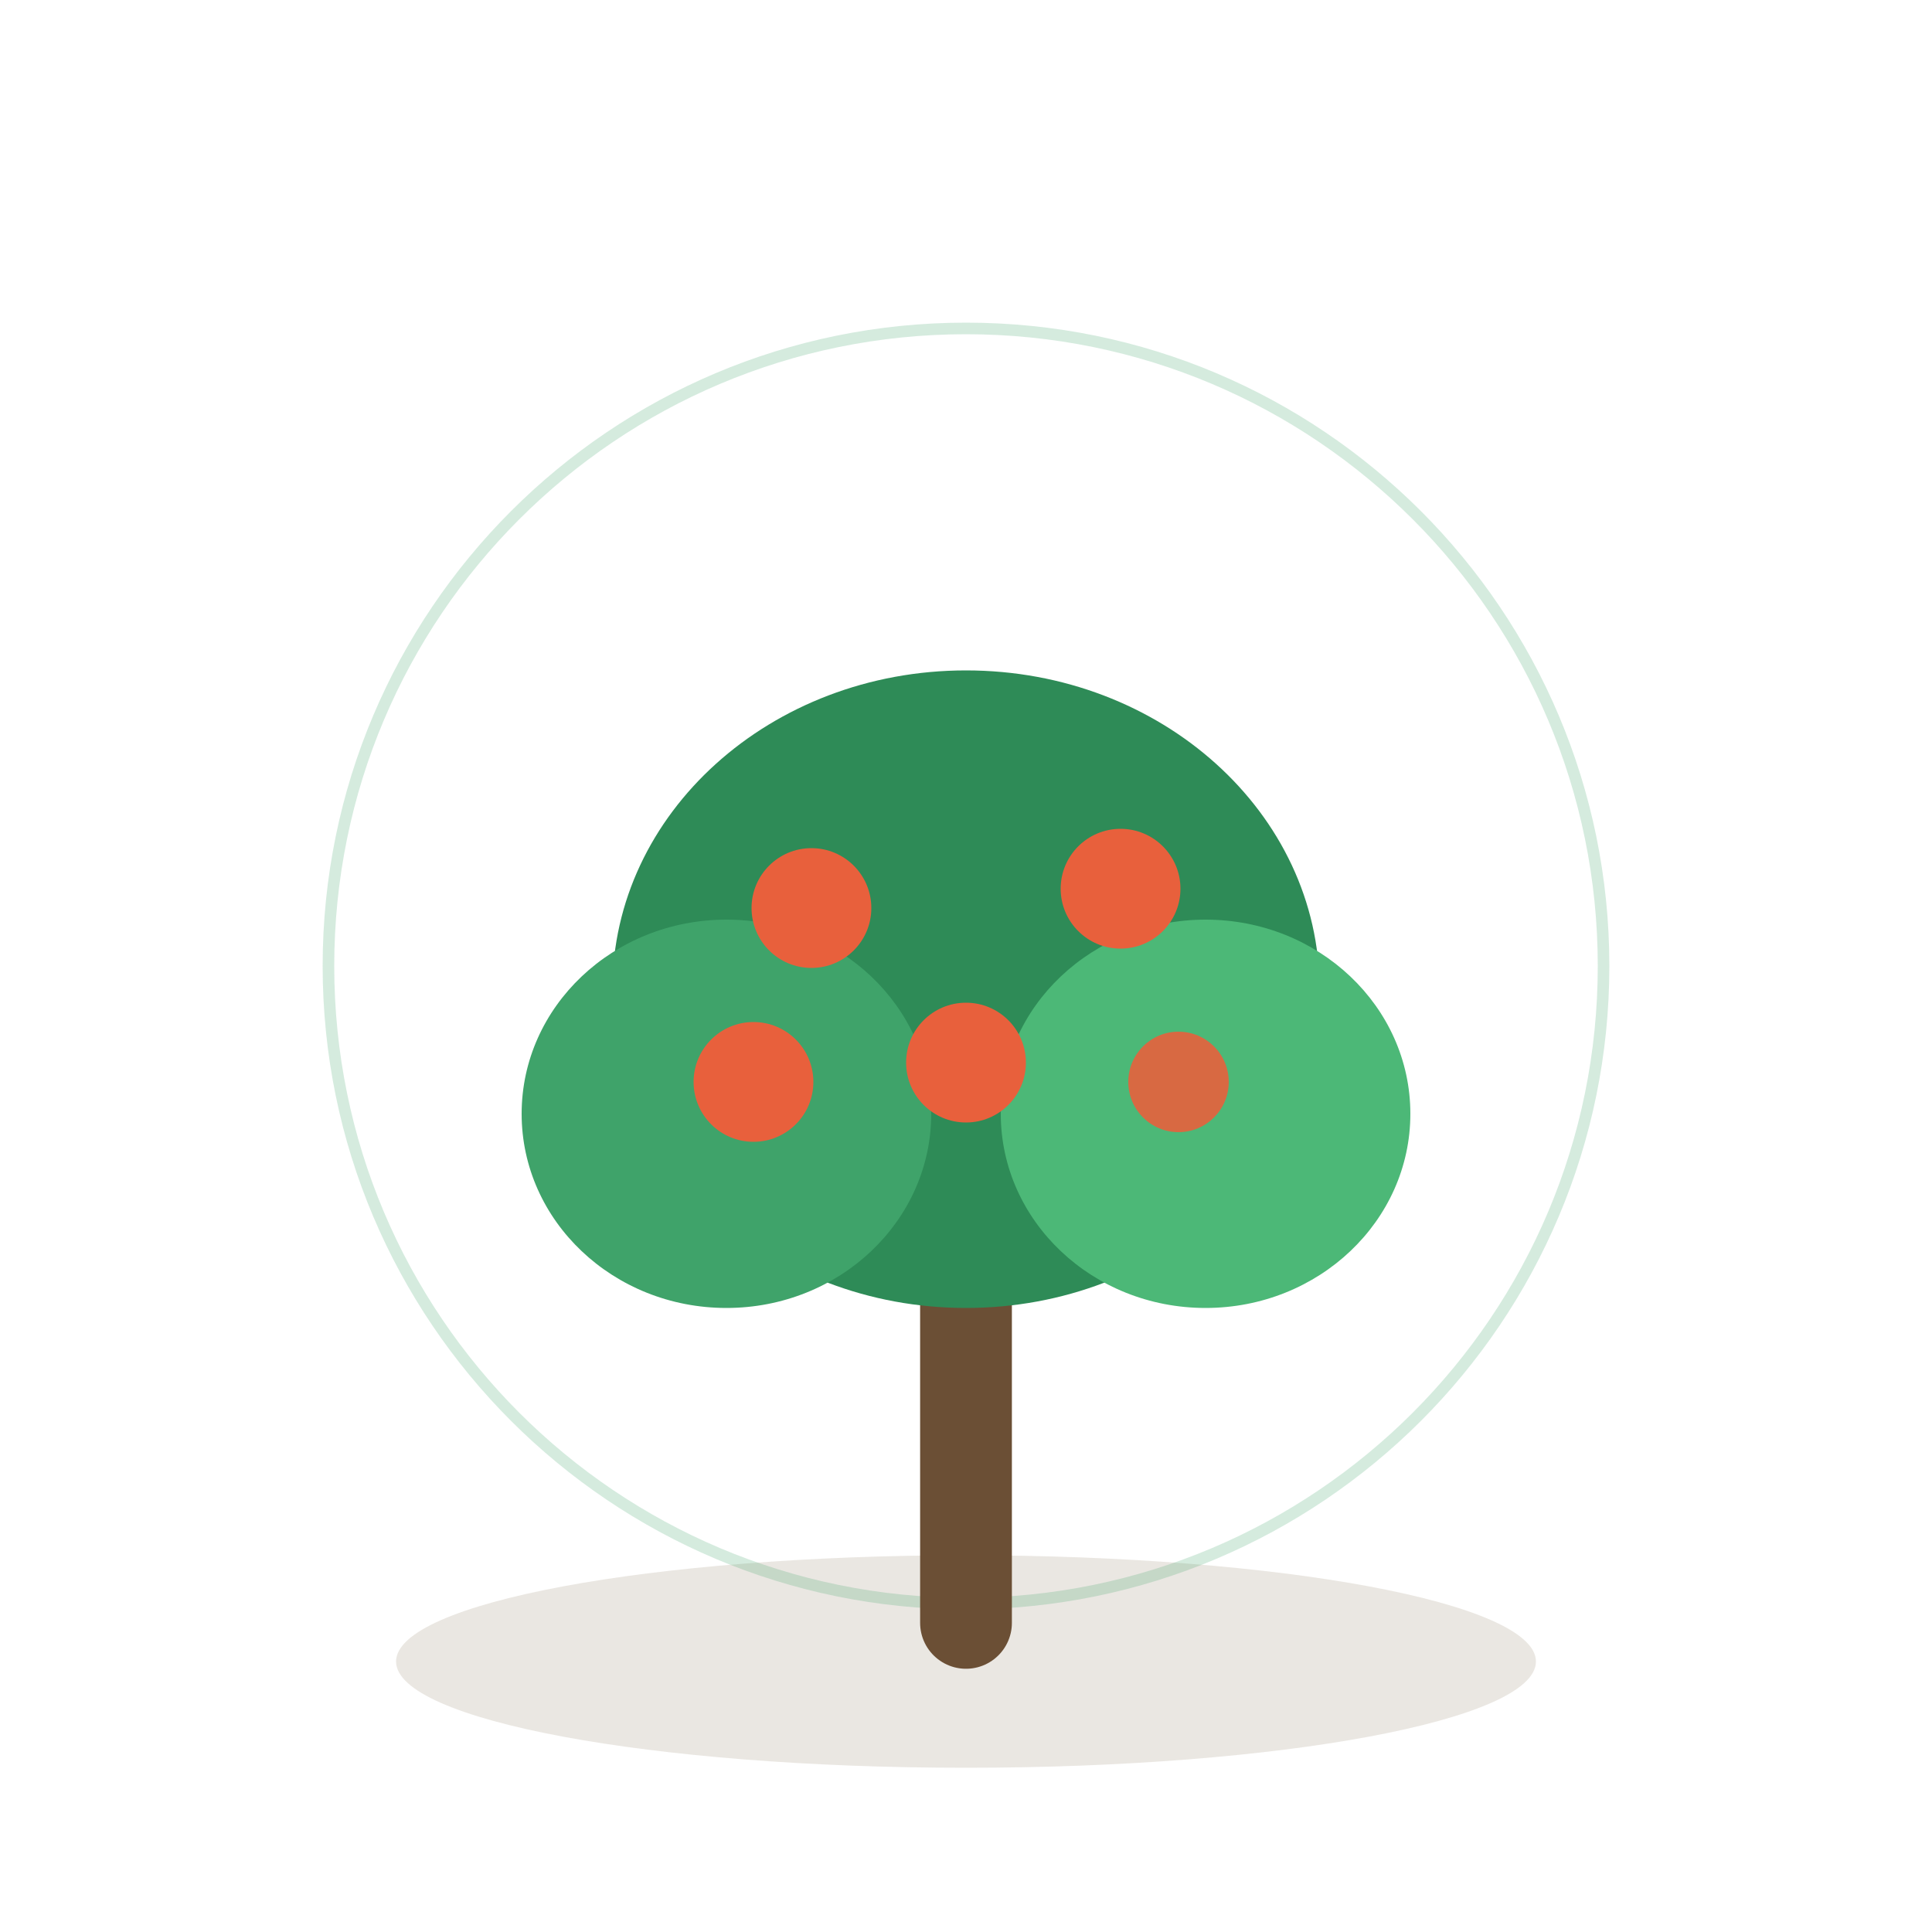
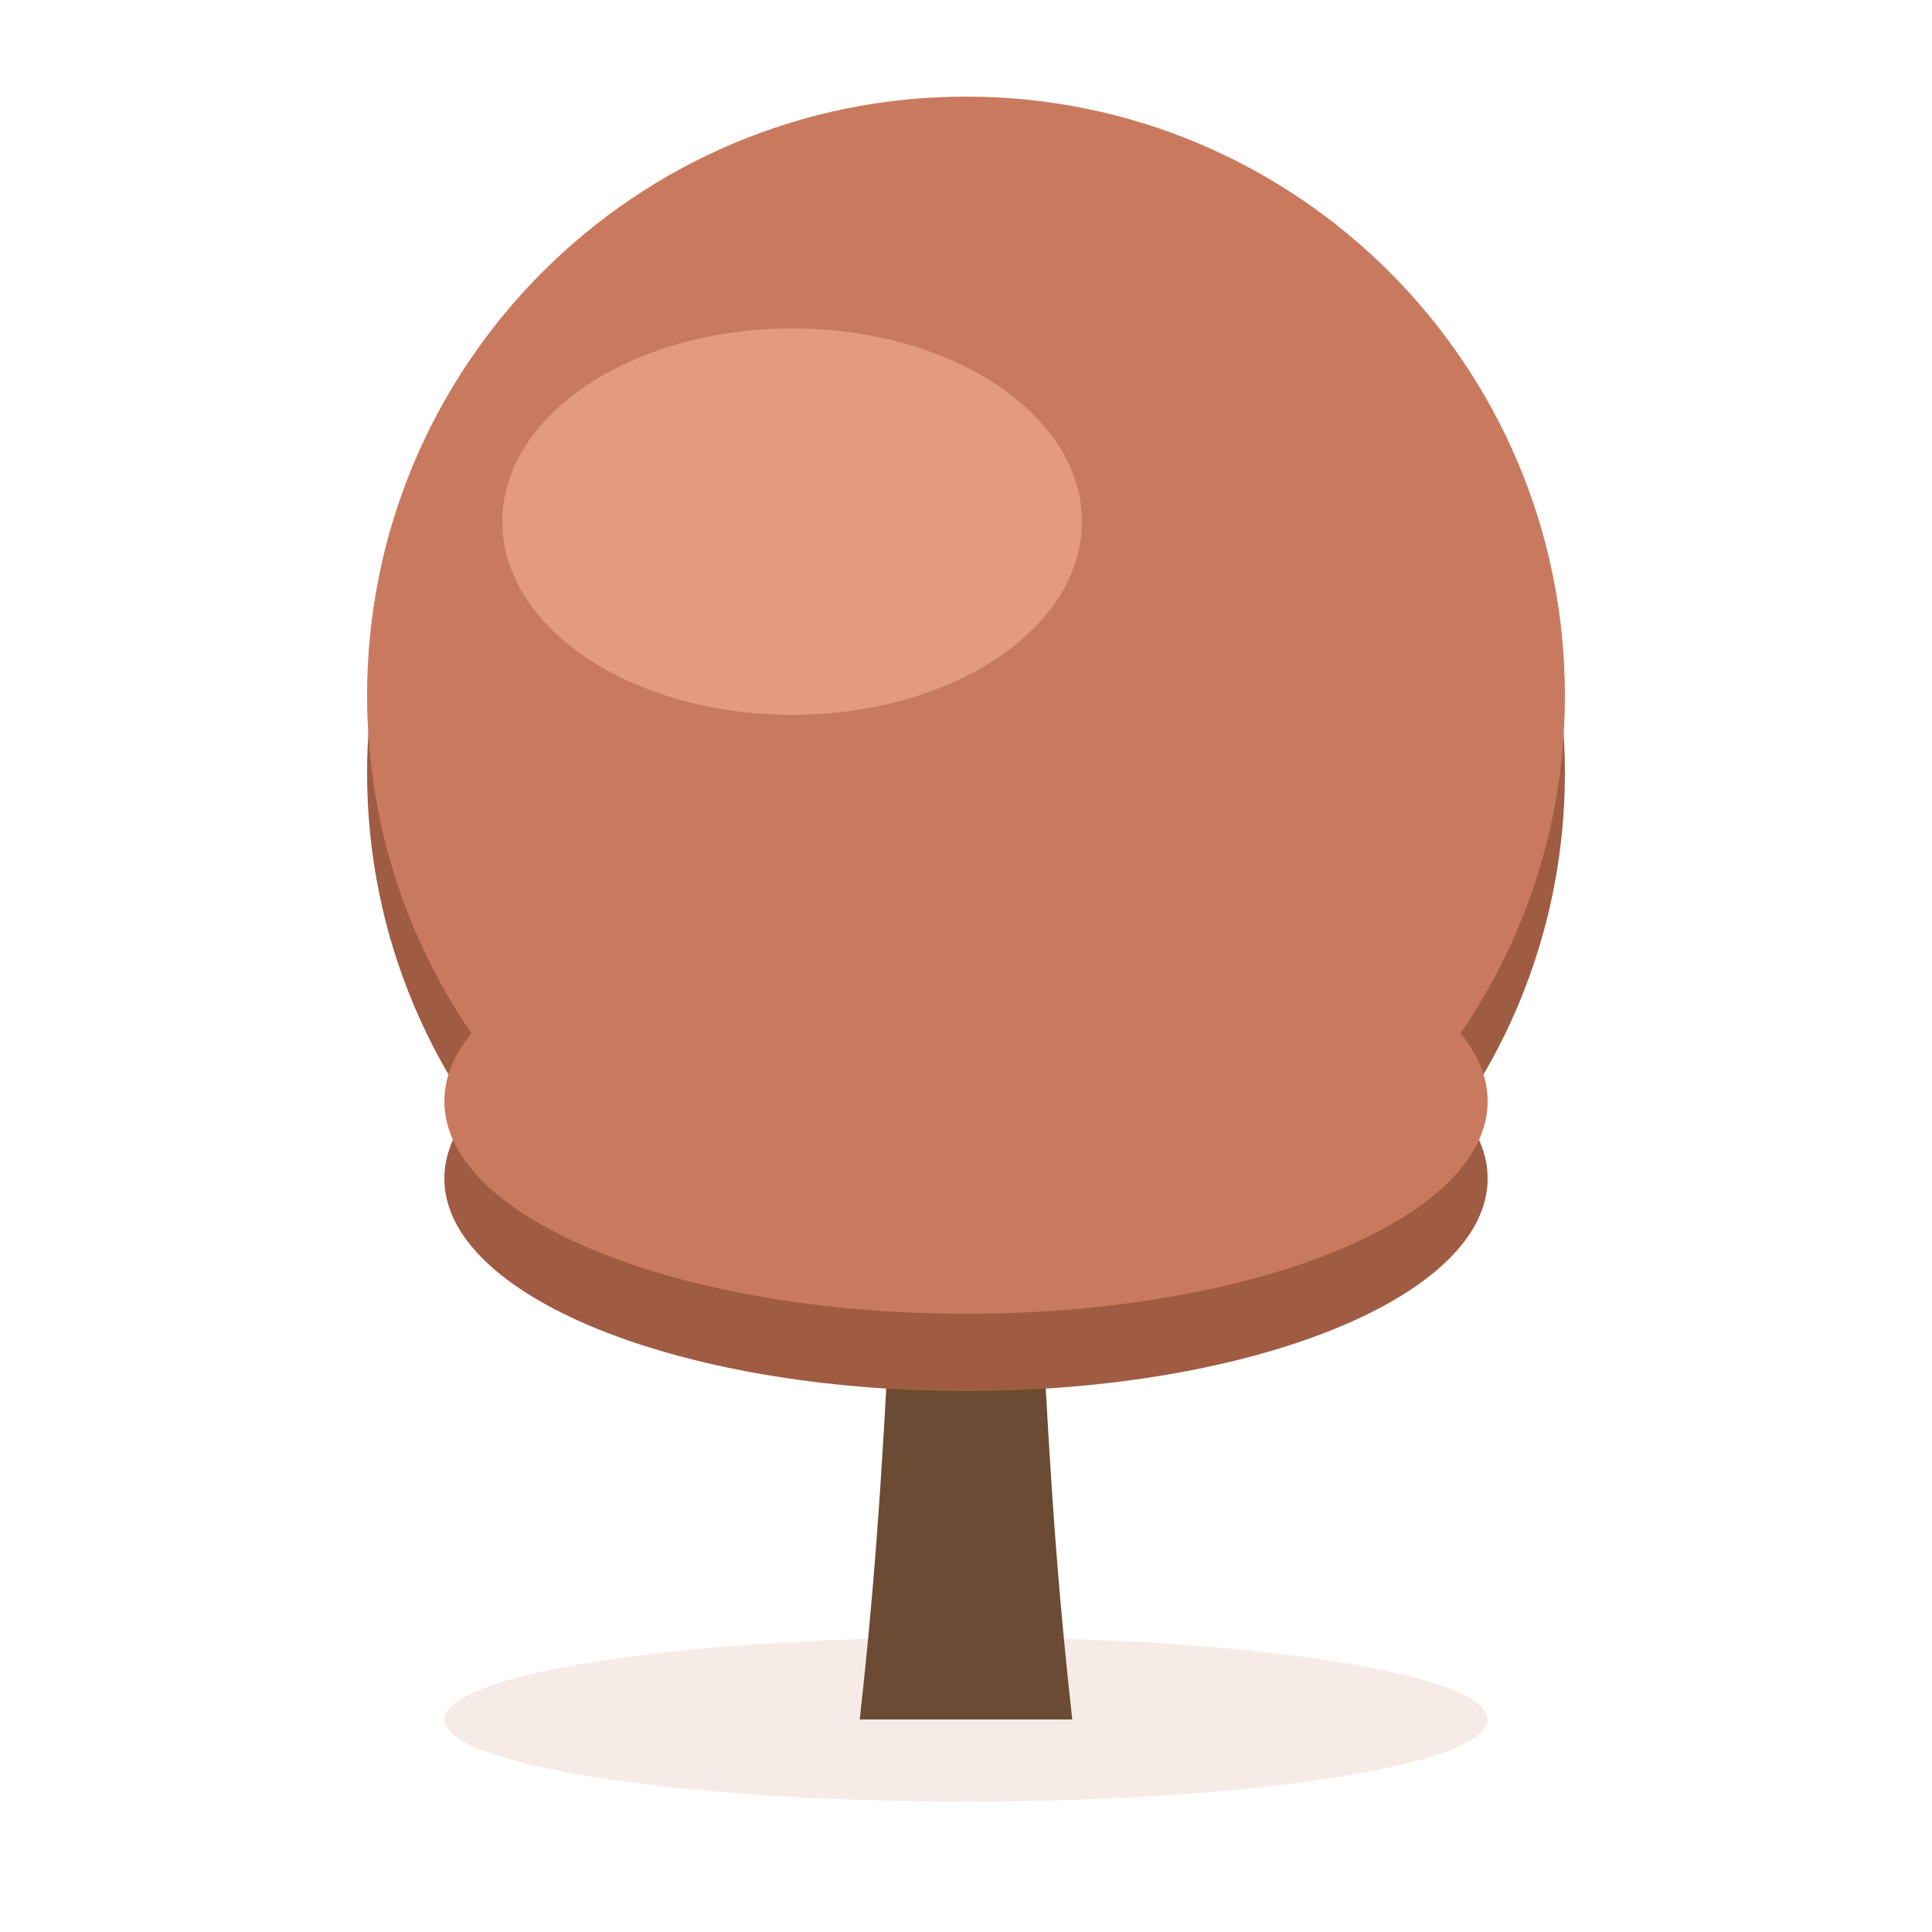
- <svg xmlns="http://www.w3.org/2000/svg" viewBox="0 0 200 200">
-   <ellipse cx="100" cy="172" rx="59" ry="11" fill="#8C7B5E" opacity="0.18" />
-   <circle cx="100" cy="100" r="66" fill="none" stroke="#3FA36A" stroke-width="1.2" opacity="0.22" />
-   <path d="M100 168 Q100 130 100 104" stroke="#6B4F35" stroke-width="9.5" fill="none" stroke-linecap="round" />
-   <path d="M100 116 q-18 -8 -26 -18" stroke="#6B4F35" stroke-width="3.4" fill="none" stroke-linecap="round" />
-   <path d="M100 122 q18 -8 26 -14" stroke="#6B4F35" stroke-width="3.4" fill="none" stroke-linecap="round" />
-   <ellipse cx="100.0" cy="102.4" rx="36.6" ry="33.0" fill="#2E8B57" />
-   <ellipse cx="75.2" cy="115.3" rx="21.2" ry="20.1" fill="#3FA36A" />
-   <ellipse cx="124.8" cy="115.3" rx="21.2" ry="20.1" fill="#4CB877" />
-   <circle cx="84" cy="94" r="6.2" fill="#E8603C" />
-   <circle cx="116" cy="92" r="6.2" fill="#E8603C" />
-   <circle cx="100" cy="110" r="6.2" fill="#E8603C" />
-   <circle cx="78" cy="112" r="6.2" fill="#E8603C" />
-   <circle cx="122" cy="112" r="5.2" fill="#E8603C" opacity="0.9" />
+ <svg xmlns="http://www.w3.org/2000/svg" viewBox="0 0 200 200" width="200" height="200" role="img" aria-label="food tree, evergreen stage">
+   <ellipse cx="100" cy="178" rx="54" ry="8.5" fill="#C97A5E" opacity="0.15" />
+   <path d="M 89 178 C 91 160 91.5 148 92.5 130 L 107.5 130 C 108.5 148 109 160 111 178 Z" fill="#6B4B33" />
+   <path d="M 38 80 A 62 62 0 1 0 162 80 A 62 62 0 1 0 38 80 Z M 46 122 A 54 22 0 1 0 154 122 A 54 22 0 1 0 46 122 Z" fill="#A05B43" />
+   <path d="M 38 72 A 62 62 0 1 0 162 72 A 62 62 0 1 0 38 72 Z M 46 114 A 54 22 0 1 0 154 114 A 54 22 0 1 0 46 114 Z" fill="#C97A5E" />
+   <ellipse cx="82" cy="54" rx="30" ry="20" fill="#E39A7E" />
</svg>
